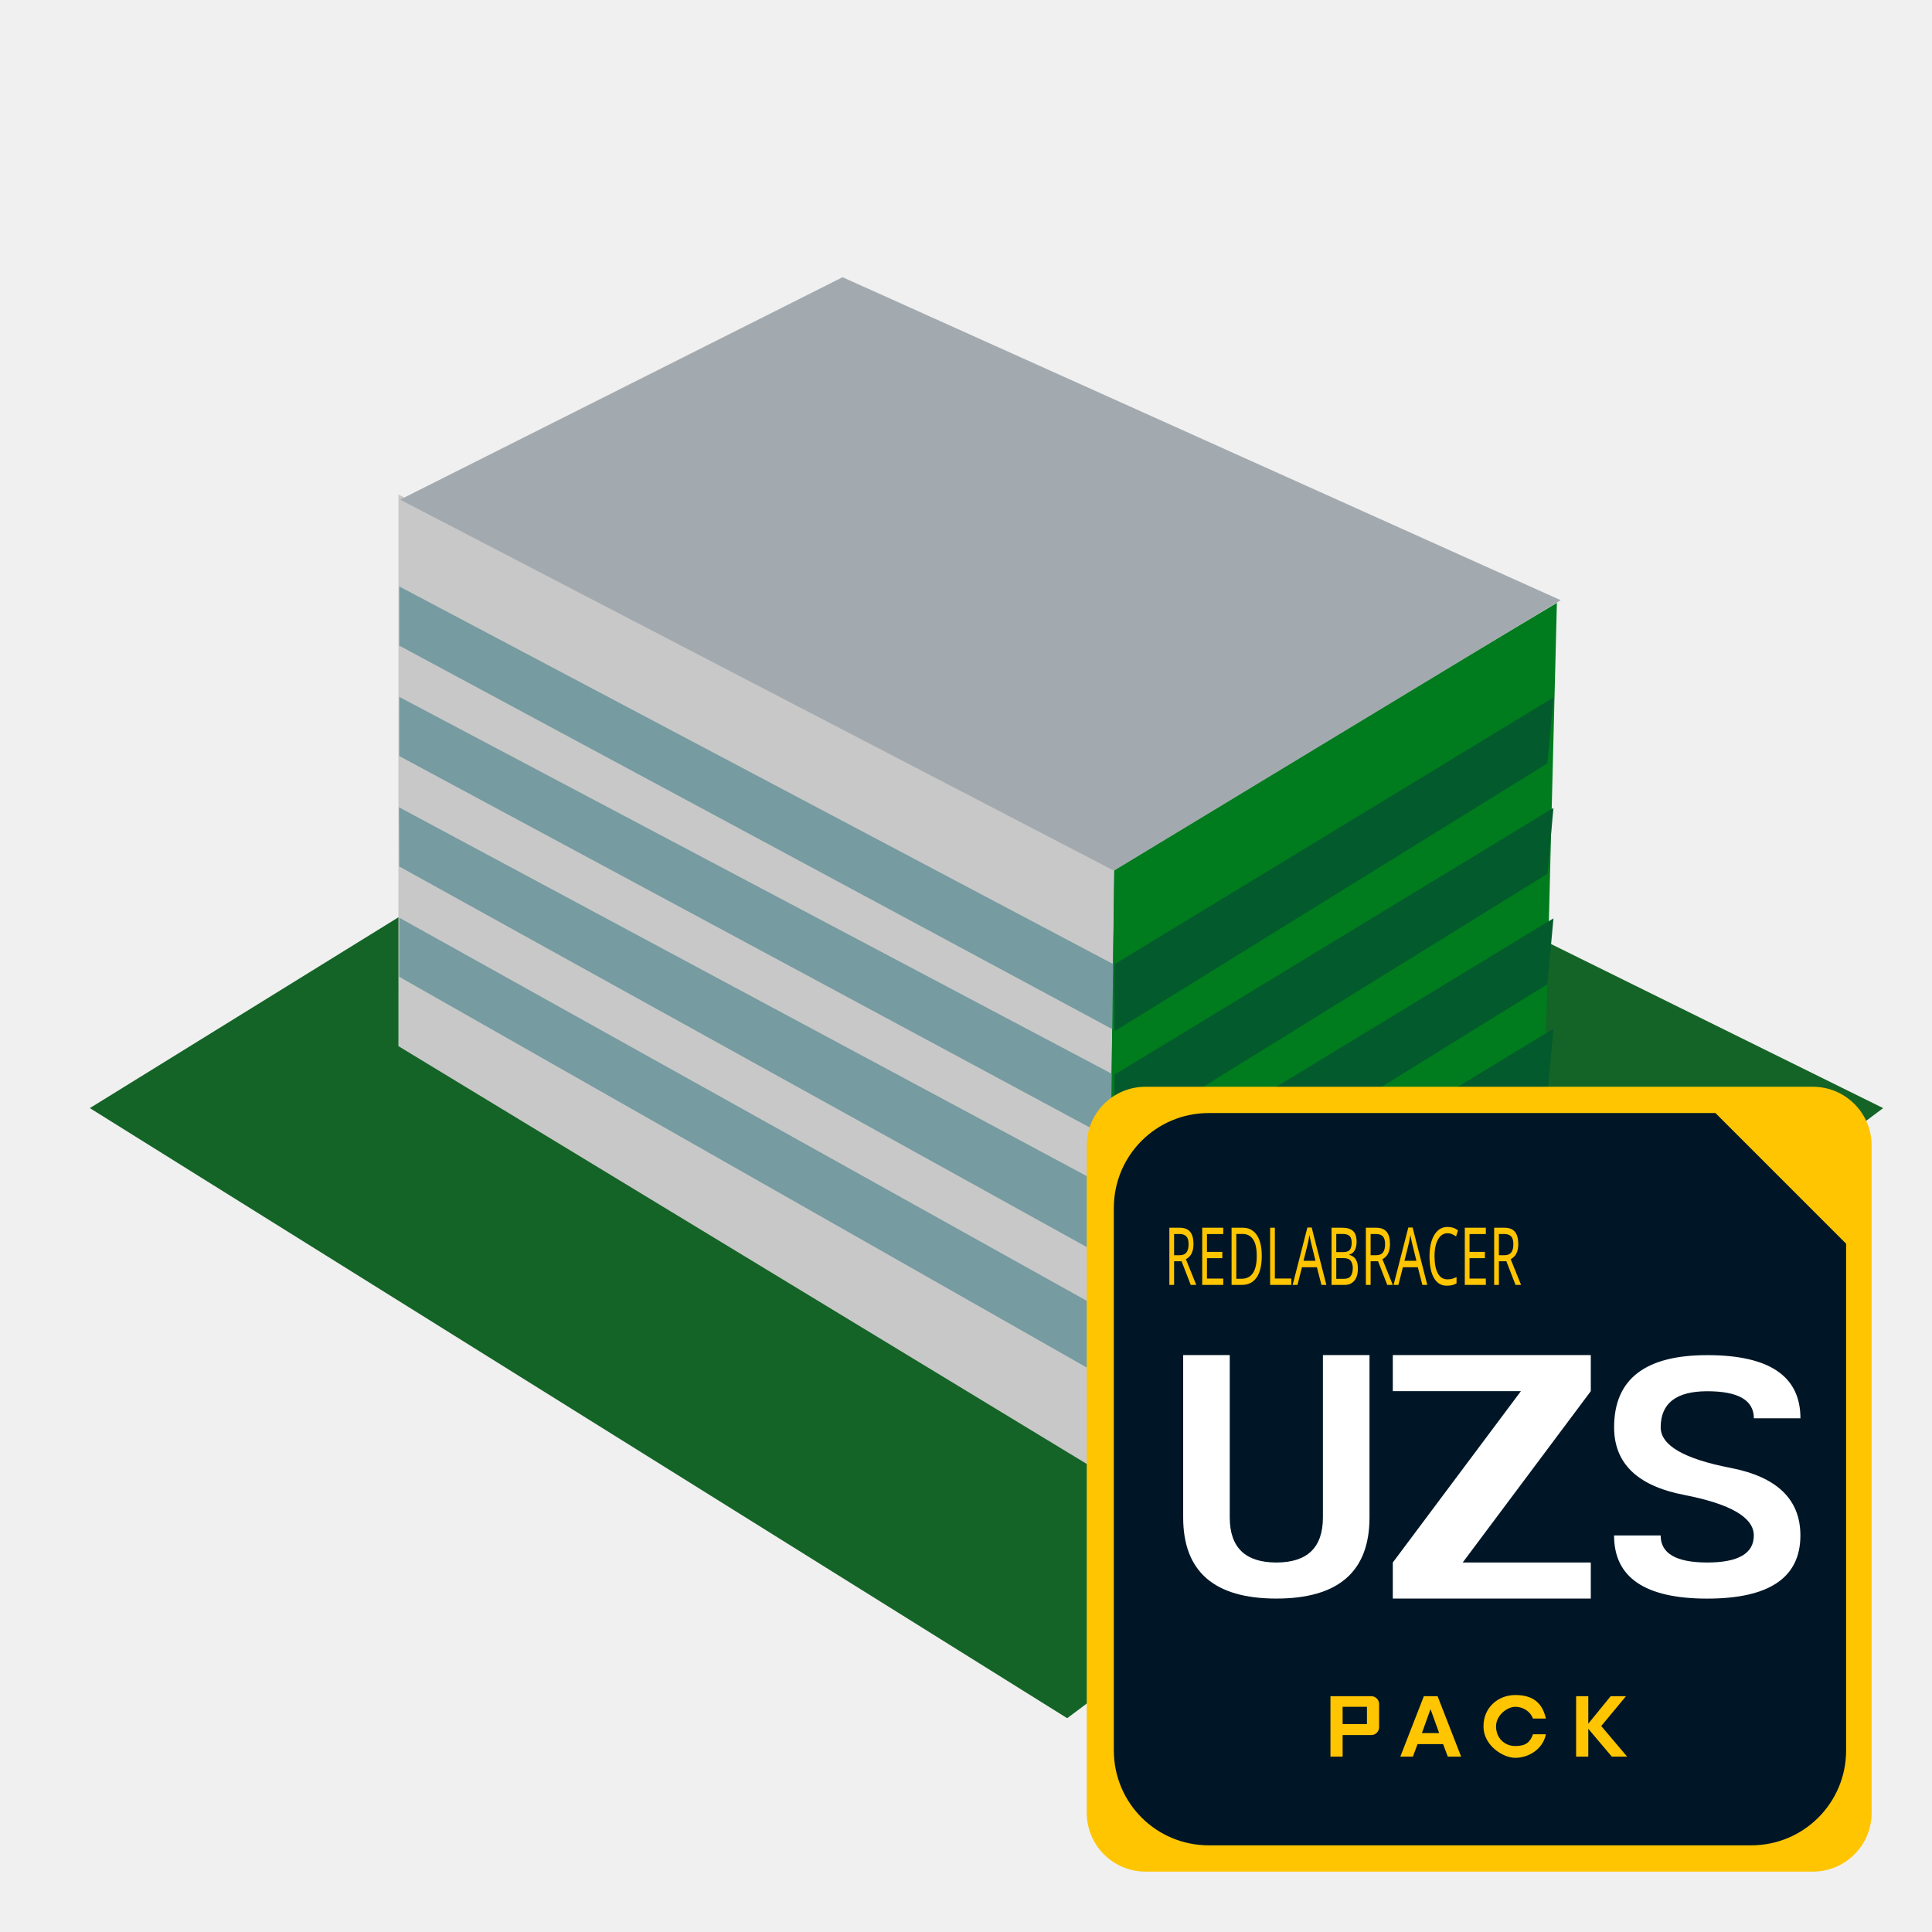
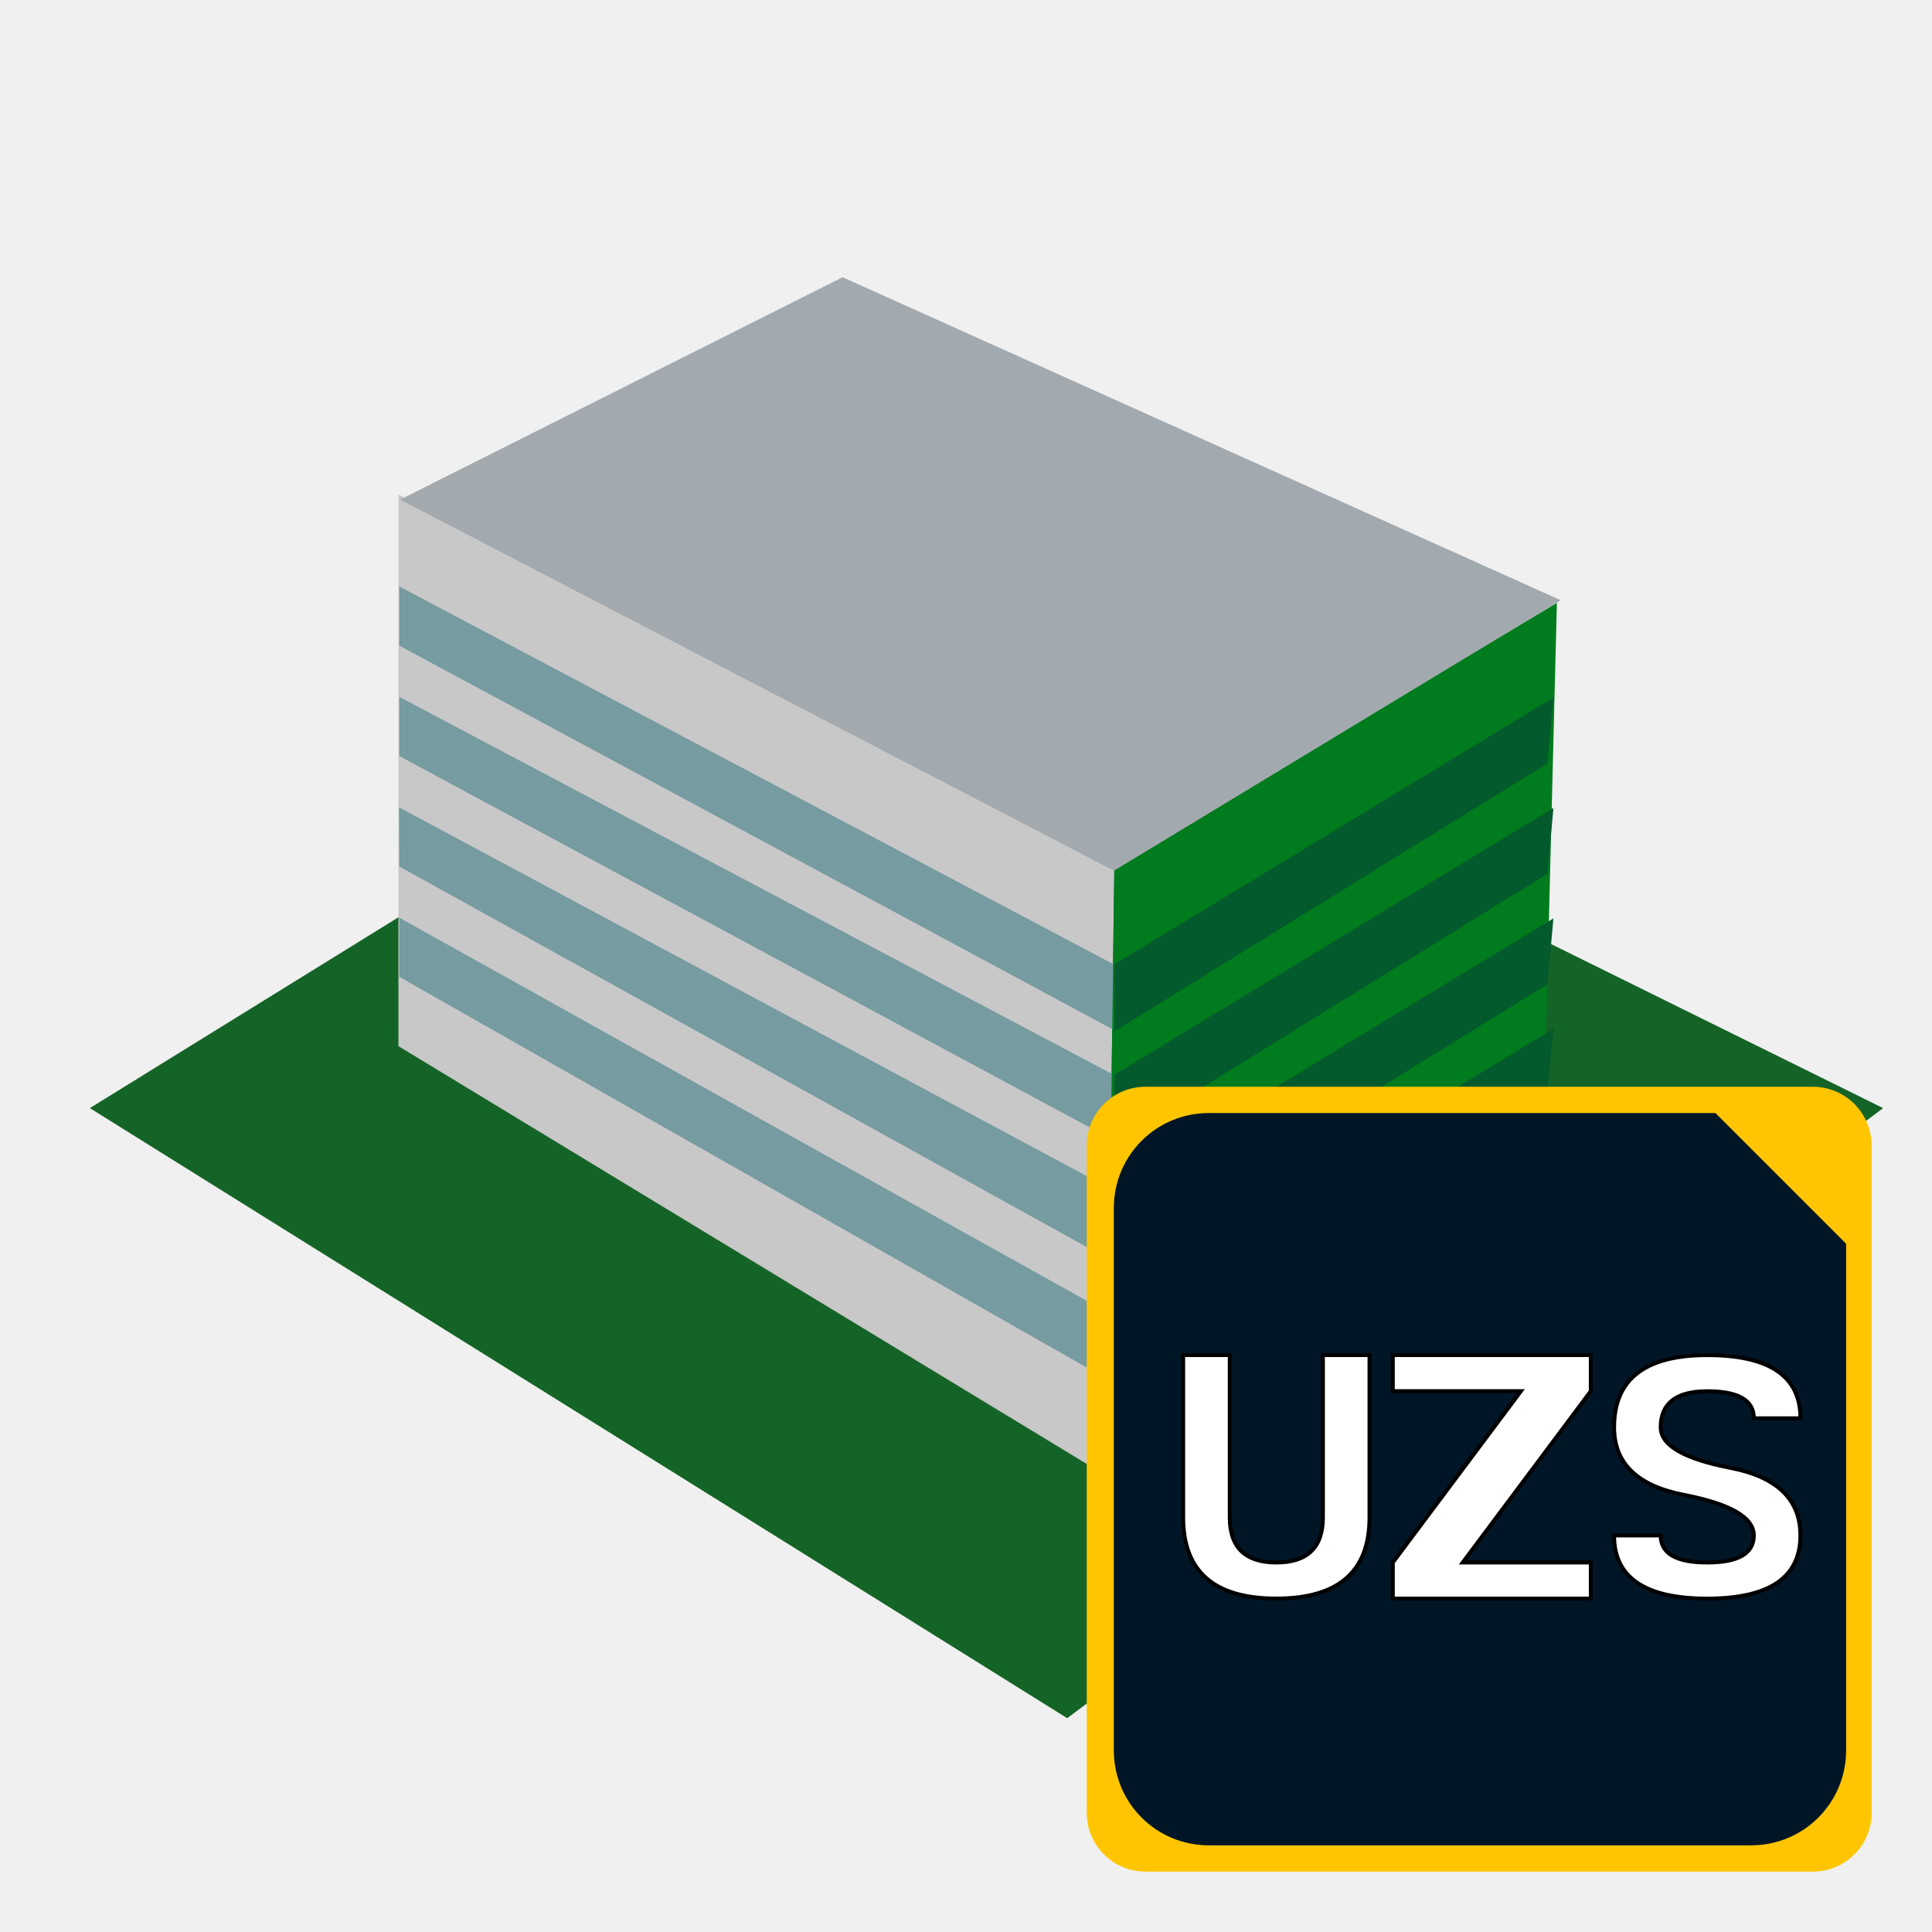
<svg xmlns="http://www.w3.org/2000/svg" width="32" height="32" viewBox="0 0 32 32">
  <svg width="32" height="32" viewBox="0 0 32 32">
    <defs>
      <clipPath id="clip-ZoneResidentialLowRent">
        <rect width="32" height="32" />
      </clipPath>
    </defs>
    <g id="ZoneResidentialLowRent" clip-path="url(#clip-ZoneResidentialLowRent)">
      <g id="ZoneResidential" transform="translate(1.488 8.767)">
        <path id="Path_780" data-name="Path 780" d="M-10008-10482.843l16.188,10.105,13.515-10.105-16.512-8.157Z" transform="translate(10008 10492.43)" fill="#156427" />
      </g>
      <g id="Component_203_6" data-name="Component 203 – 6" transform="translate(-2 4.599)">
        <path id="Path_724" data-name="Path 724" d="M-9991.4-10488.85l11.725,7.117.133-10.134-11.857-6.12Z" transform="translate(9999.999 10501.578)" fill="#c8c8c8" />
        <path id="Path_750" data-name="Path 750" d="M-9989.369-10489.464l11.91,6.406v-1.086l-11.91-6.3Z" transform="translate(9997.982 10495.559)" fill="#769ba0" />
        <path id="Path_753" data-name="Path 753" d="M-9989.369-10489.464l11.91,6.406v-1.086l-11.91-6.3Z" transform="translate(9997.982 10497.388)" fill="#769ba0" />
        <path id="Path_754" data-name="Path 754" d="M-9989.369-10489.464l11.91,6.593.086-1.138-12-6.435Z" transform="translate(9997.982 10499.217)" fill="#769ba0" />
        <path id="Path_755" data-name="Path 755" d="M-9989.369-10489.464l11.757,6.682v-1.109l-11.757-6.552Z" transform="translate(9997.982 10501.044)" fill="#769ba0" />
        <path id="Path_725" data-name="Path 725" d="M-9977.839-10488.589l7.228-5.24.233-9.236-7.329,4.376Z" transform="translate(9998.165 10508.451)" fill="#007b1d" />
        <path id="Path_726" data-name="Path 726" d="M-9991.34-10489.177l11.824,6.146,7.4-4.48-11.895-5.35Z" transform="translate(9999.967 10492.854)" fill="#a3aaaf" />
        <path id="Path_756" data-name="Path 756" d="M34.45,19.64l7.271-4.419-.1,1.09L34.45,20.749Z" transform="translate(-13.991 -8.267)" fill="#035a2c" />
        <path id="Path_757" data-name="Path 757" d="M34.45,19.64l7.271-4.419-.1,1.09L34.45,20.749Z" transform="translate(-13.991 -6.438)" fill="#035a2c" />
        <path id="Path_758" data-name="Path 758" d="M34.45,19.64l7.271-4.419-.1,1.09L34.45,20.749Z" transform="translate(-13.991 -4.609)" fill="#035a2c" />
        <path id="Path_759" data-name="Path 759" d="M34.45,19.64l7.271-4.419-.1,1.09L34.45,20.749Z" transform="translate(-13.991 -2.781)" fill="#035a2c" />
      </g>
    </g>
  </svg>
  <svg x="18" y="18" width="13" height="13" viewBox="0 0 200 200">
    <defs>
      <style>
-       .st0 {
+       .ust0 {
        fill: #001626;
      }

-       .st1 {
-         font-family: Alfarn, Alfarn;
-         font-size: 20.39px;
+       .ust1 {
+         fill: #fff;
+         stroke: #000;
+         stroke-miterlimit: 10;
      }

-       .st1, .st2 {
+       .ust2 {
        fill: #ffc500;
-       }
- 
-       .st3 {
-         fill: #fff;
      }
    </style>
    </defs>
-     <path id="BG" class="st2" d="M175.5,0H15C6.7,0,0,6.7,0,15v170c0,8.3,6.7,15,15,15h170c8.3,0,15-6.7,15-15V15c0-8.3-6.7-15-15-15h-9.5Z" />
-     <path class="st0" d="M169.2,193.3H31.1c-13.4,0-24.2-10.8-24.2-24.2V30.9c0-13.4,10.8-24.2,24.2-24.2h129.1l33.3,33.3v129.1c0,13.4-10.8,24.2-24.2,24.2h-.1Z" />
-     <g>
-       <path class="st2" d="M74.5,157.2v6c0,1.1-.9,2-2,2h-7.3v5.5h-3.1v-15.4h10.4c1.1,0,2,.9,2,2v-.1ZM71.4,162.4v-4.4h-6.2v4.4h6.2Z" />
-       <path class="st2" d="M92,170.7l-1.2-3.2h-6.5l-1.2,3.2h-3.2l6-15.4h3.5l6,15.4h-3.4ZM85.3,164.7h4.5l-2.2-6.1-2.2,6.1h-.1Z" />
-       <path class="st2" d="M101.1,162.9c0-4.6,3.6-7.9,8.1-7.9s6.9,2,7.8,6h-3.3c-.7-1.9-2.6-3-4.5-3s-4.9,2-4.9,5,2.2,5,4.9,5,3.8-1,4.5-3h3.3c-.8,3.9-4.5,6-7.8,6s-8.1-3.3-8.1-7.9v-.2Z" />
-       <path class="st2" d="M137.8,170.7h-4l-6-7.1v7.1h-3.1v-15.4h3.1v7l5.7-7h3.9l-6.3,7.6,6.6,7.8h.1Z" />
+     <path id="u_BG" class="ust2" d="M175.5,0H15C6.7,0,0,6.7,0,15v170c0,8.3,6.7,15,15,15h170c8.3,0,15-6.7,15-15V15c0-8.3-6.7-15-15-15H175.5Z" />
+     <path class="ust0" d="M169.2,193.3H31.1c-13.4,0-24.2-10.8-24.2-24.2V30.9c0-13.4,10.8-24.2,24.2-24.2h129.1l33.3,33.3v129.1c0,13.4-10.8,24.2-24.2,24.2H169.2Z" />
+     <g id="u_UZS">
+       <path class="ust1" d="M24.57,68.38v41.36q0,20.68,23.74,20.68t23.74-20.68v-41.36h-11.87v41.36q0,11.49-11.87,11.49-11.87,0-11.87-11.49v-41.36H24.57Z" />
+       <path class="ust1" d="M77.99,68.38v9.19h32.64l-32.64,43.66v9.19h50.45v-9.19h-32.64l32.64-43.66v-9.19h-50.45Z" />
+       <path class="ust1" d="M181.85,114.34q0,16.08-23.74,16.09t-23.74-16.09h11.87q0,6.9,11.87,6.89,11.86,0,11.87-6.89,0-6.88-17.8-10.34-17.81-3.45-17.8-17.23,0-18.39,23.74-18.38,23.74,0,23.74,16.09h-11.87q0-6.9-11.87-6.89-11.86,0-11.87,9.19,0,6.9,17.8,10.34,17.8,3.45,17.8,17.23h0Z" />
    </g>
-     <g id="UZS">
-       <path class="st3" d="M24.57,68.38v41.36c0,13.79,7.91,20.68,23.74,20.68s23.74-6.89,23.74-20.68v-41.36h-11.87v41.36c0,7.66-3.96,11.49-11.87,11.49s-11.87-3.83-11.87-11.49v-41.36h-11.87Z" />
-       <path class="st3" d="M77.99,68.38v9.19h32.64l-32.64,43.66v9.19h50.45v-9.19h-32.64l32.64-43.66v-9.19h-50.45Z" />
-       <path class="st3" d="M181.85,114.34c0,10.72-7.91,16.09-23.74,16.09s-23.74-5.36-23.74-16.09h11.87c0,4.6,3.96,6.89,11.87,6.89s11.87-2.3,11.87-6.89-5.93-8.04-17.8-10.34-17.8-8.04-17.8-17.23c0-12.26,7.91-18.38,23.74-18.38s23.74,5.36,23.74,16.09h-11.87c0-4.6-3.96-6.89-11.87-6.89s-11.87,3.06-11.87,9.19c0,4.6,5.93,8.04,17.8,10.34,11.87,2.3,17.8,8.04,17.8,17.23Z" />
-     </g>
-     <text id="REDLABRACER" class="st1" transform="translate(19.74 50.49) scale(.66 1)">
-       <tspan x="0" y="0">REDLABRACER</tspan>
-     </text>
  </svg>
</svg>
